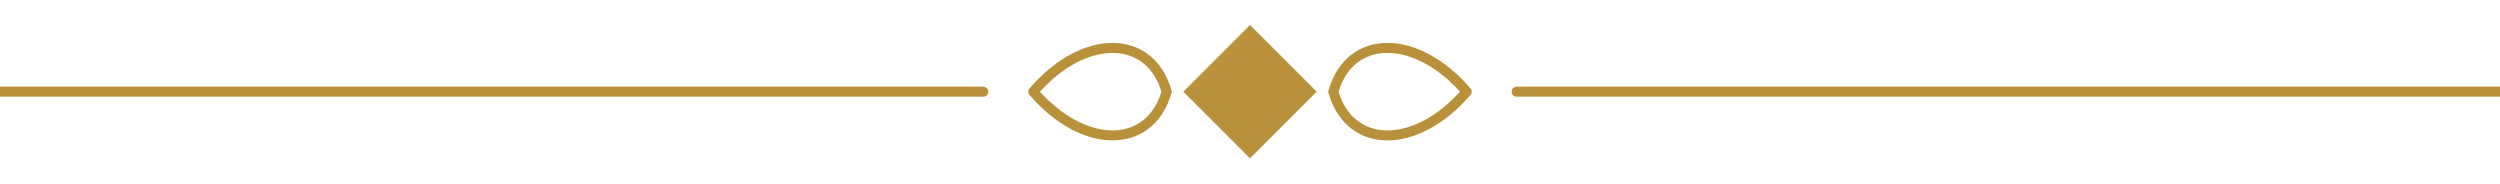
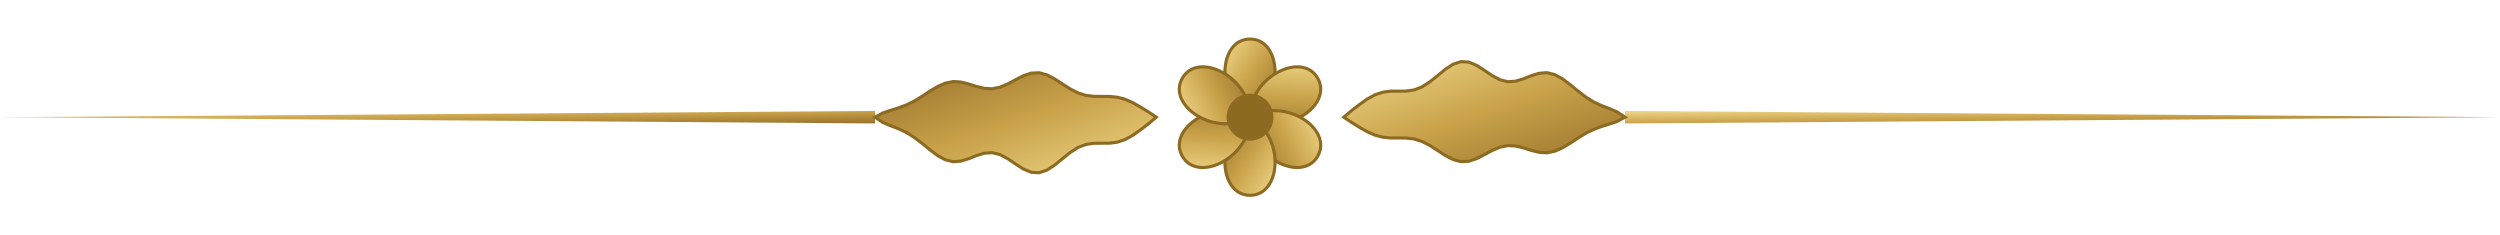
- <svg xmlns="http://www.w3.org/2000/svg" viewBox="0 0 300 22" width="300" height="22">
-   <g stroke="#B8913A" stroke-width="1.2" fill="none" stroke-linecap="round">
-     <path d="M0 11 H118" />
-     <path d="M182 11 H300" />
-     <path d="M124 11 C130 4 138 4 140 11 C138 18 130 18 124 11" />
-     <path d="M176 11 C170 4 162 4 160 11 C162 18 170 18 176 11" />
+ <svg xmlns="http://www.w3.org/2000/svg" viewBox="0 0 320 30" width="320" height="30">
+   <defs>
+     <linearGradient id="d1" x1="0" y1="0" x2="1" y2="1">
+       <stop offset="0" stop-color="#F0D88A" />
+       <stop offset="0.5" stop-color="#C9A24A" />
+       <stop offset="1" stop-color="#97712A" />
+     </linearGradient>
+   </defs>
+   <path d="M0 15 L112 14.2 L112 15.8Z" fill="url(#d1)" />
+   <path d="M320 15 L208 14.2 L208 15.8Z" fill="url(#d1)" />
+   <path transform="translate(148 15) rotate(180)" d="M0 -0 L1 -0.84 L2 -1.61 L3 -2.32 L4 -2.87 L5 -3.2 L6 -3.33 L7 -3.33 L8 -3.34 L9 -3.49 L10 -3.87 L11 -4.51 L12 -5.31 L13 -6.13 L14 -6.78 L15 -7.11 L16 -7.05 L17 -6.64 L18 -6 L19 -5.32 L20 -4.79 L21 -4.54 L22 -4.61 L23 -4.91 L24 -5.31 L25 -5.62 L26 -5.7 L27 -5.45 L28 -4.91 L29 -4.15 L30 -3.33 L31 -2.57 L32 -1.95 L33 -1.48 L34 -1.1 L35 -0.67 L36 -0 L36 0 L35 0.54 L34 0.88 L33 1.19 L32 1.56 L31 2.05 L30 2.66 L29 3.32 L28 3.92 L27 4.36 L26 4.56 L25 4.5 L24 4.25 L23 3.93 L22 3.69 L21 3.64 L20 3.84 L19 4.26 L18 4.8 L17 5.31 L16 5.64 L15 5.69 L14 5.42 L13 4.9 L12 4.25 L11 3.61 L10 3.1 L9 2.79 L8 2.67 L7 2.66 L6 2.66 L5 2.56 L4 2.3 L3 1.86 L2 1.29 L1 0.67 L0 0Z" fill="url(#d1)" stroke="#8C6A22" stroke-width="0.4" />
+   <path transform="translate(172 15)" d="M0 -0 L1 -0.84 L2 -1.61 L3 -2.32 L4 -2.87 L5 -3.2 L6 -3.33 L7 -3.33 L8 -3.34 L9 -3.49 L10 -3.87 L11 -4.51 L12 -5.31 L13 -6.13 L14 -6.78 L15 -7.11 L16 -7.05 L17 -6.64 L18 -6 L19 -5.32 L20 -4.79 L21 -4.54 L22 -4.61 L23 -4.91 L24 -5.31 L25 -5.62 L26 -5.7 L27 -5.45 L28 -4.91 L29 -4.15 L30 -3.33 L31 -2.57 L32 -1.95 L33 -1.48 L34 -1.1 L35 -0.67 L36 -0 L36 0 L35 0.54 L34 0.88 L33 1.19 L32 1.56 L31 2.05 L30 2.66 L29 3.32 L28 3.92 L27 4.36 L26 4.56 L25 4.5 L24 4.25 L23 3.93 L22 3.69 L21 3.64 L20 3.84 L19 4.26 L18 4.8 L17 5.31 L16 5.64 L15 5.69 L14 5.42 L13 4.9 L12 4.25 L11 3.61 L10 3.1 L9 2.79 L8 2.67 L7 2.66 L6 2.66 L5 2.56 L4 2.3 L3 1.86 L2 1.29 L1 0.67 L0 0Z" fill="url(#d1)" stroke="#8C6A22" stroke-width="0.4" />
+   <g transform="translate(160 15)">
+     <path transform="rotate(0)" d="M0 0 C-4.5 -2.5 -4.05 -10 0 -10 C4.05 -10 4.5 -2.5 0 0Z" fill="url(#d1)" stroke="#8C6A22" stroke-width="0.4" />
+     <path transform="rotate(60)" d="M0 0 C-4.5 -2.5 -4.05 -10 0 -10 C4.05 -10 4.5 -2.5 0 0Z" fill="url(#d1)" stroke="#8C6A22" stroke-width="0.4" />
+     <path transform="rotate(120)" d="M0 0 C-4.5 -2.5 -4.05 -10 0 -10 C4.05 -10 4.5 -2.5 0 0Z" fill="url(#d1)" stroke="#8C6A22" stroke-width="0.4" />
+     <path transform="rotate(180)" d="M0 0 C-4.5 -2.5 -4.05 -10 0 -10 C4.05 -10 4.5 -2.5 0 0Z" fill="url(#d1)" stroke="#8C6A22" stroke-width="0.4" />
+     <path transform="rotate(240)" d="M0 0 C-4.5 -2.5 -4.05 -10 0 -10 C4.05 -10 4.5 -2.5 0 0Z" fill="url(#d1)" stroke="#8C6A22" stroke-width="0.4" />
+     <path transform="rotate(300)" d="M0 0 C-4.5 -2.5 -4.05 -10 0 -10 C4.05 -10 4.5 -2.5 0 0Z" fill="url(#d1)" stroke="#8C6A22" stroke-width="0.4" />
+     <circle r="3" fill="#8C6A22" />
  </g>
-   <path d="M150 3 L158 11 L150 19 L142 11Z" fill="#B8913A" />
</svg>
